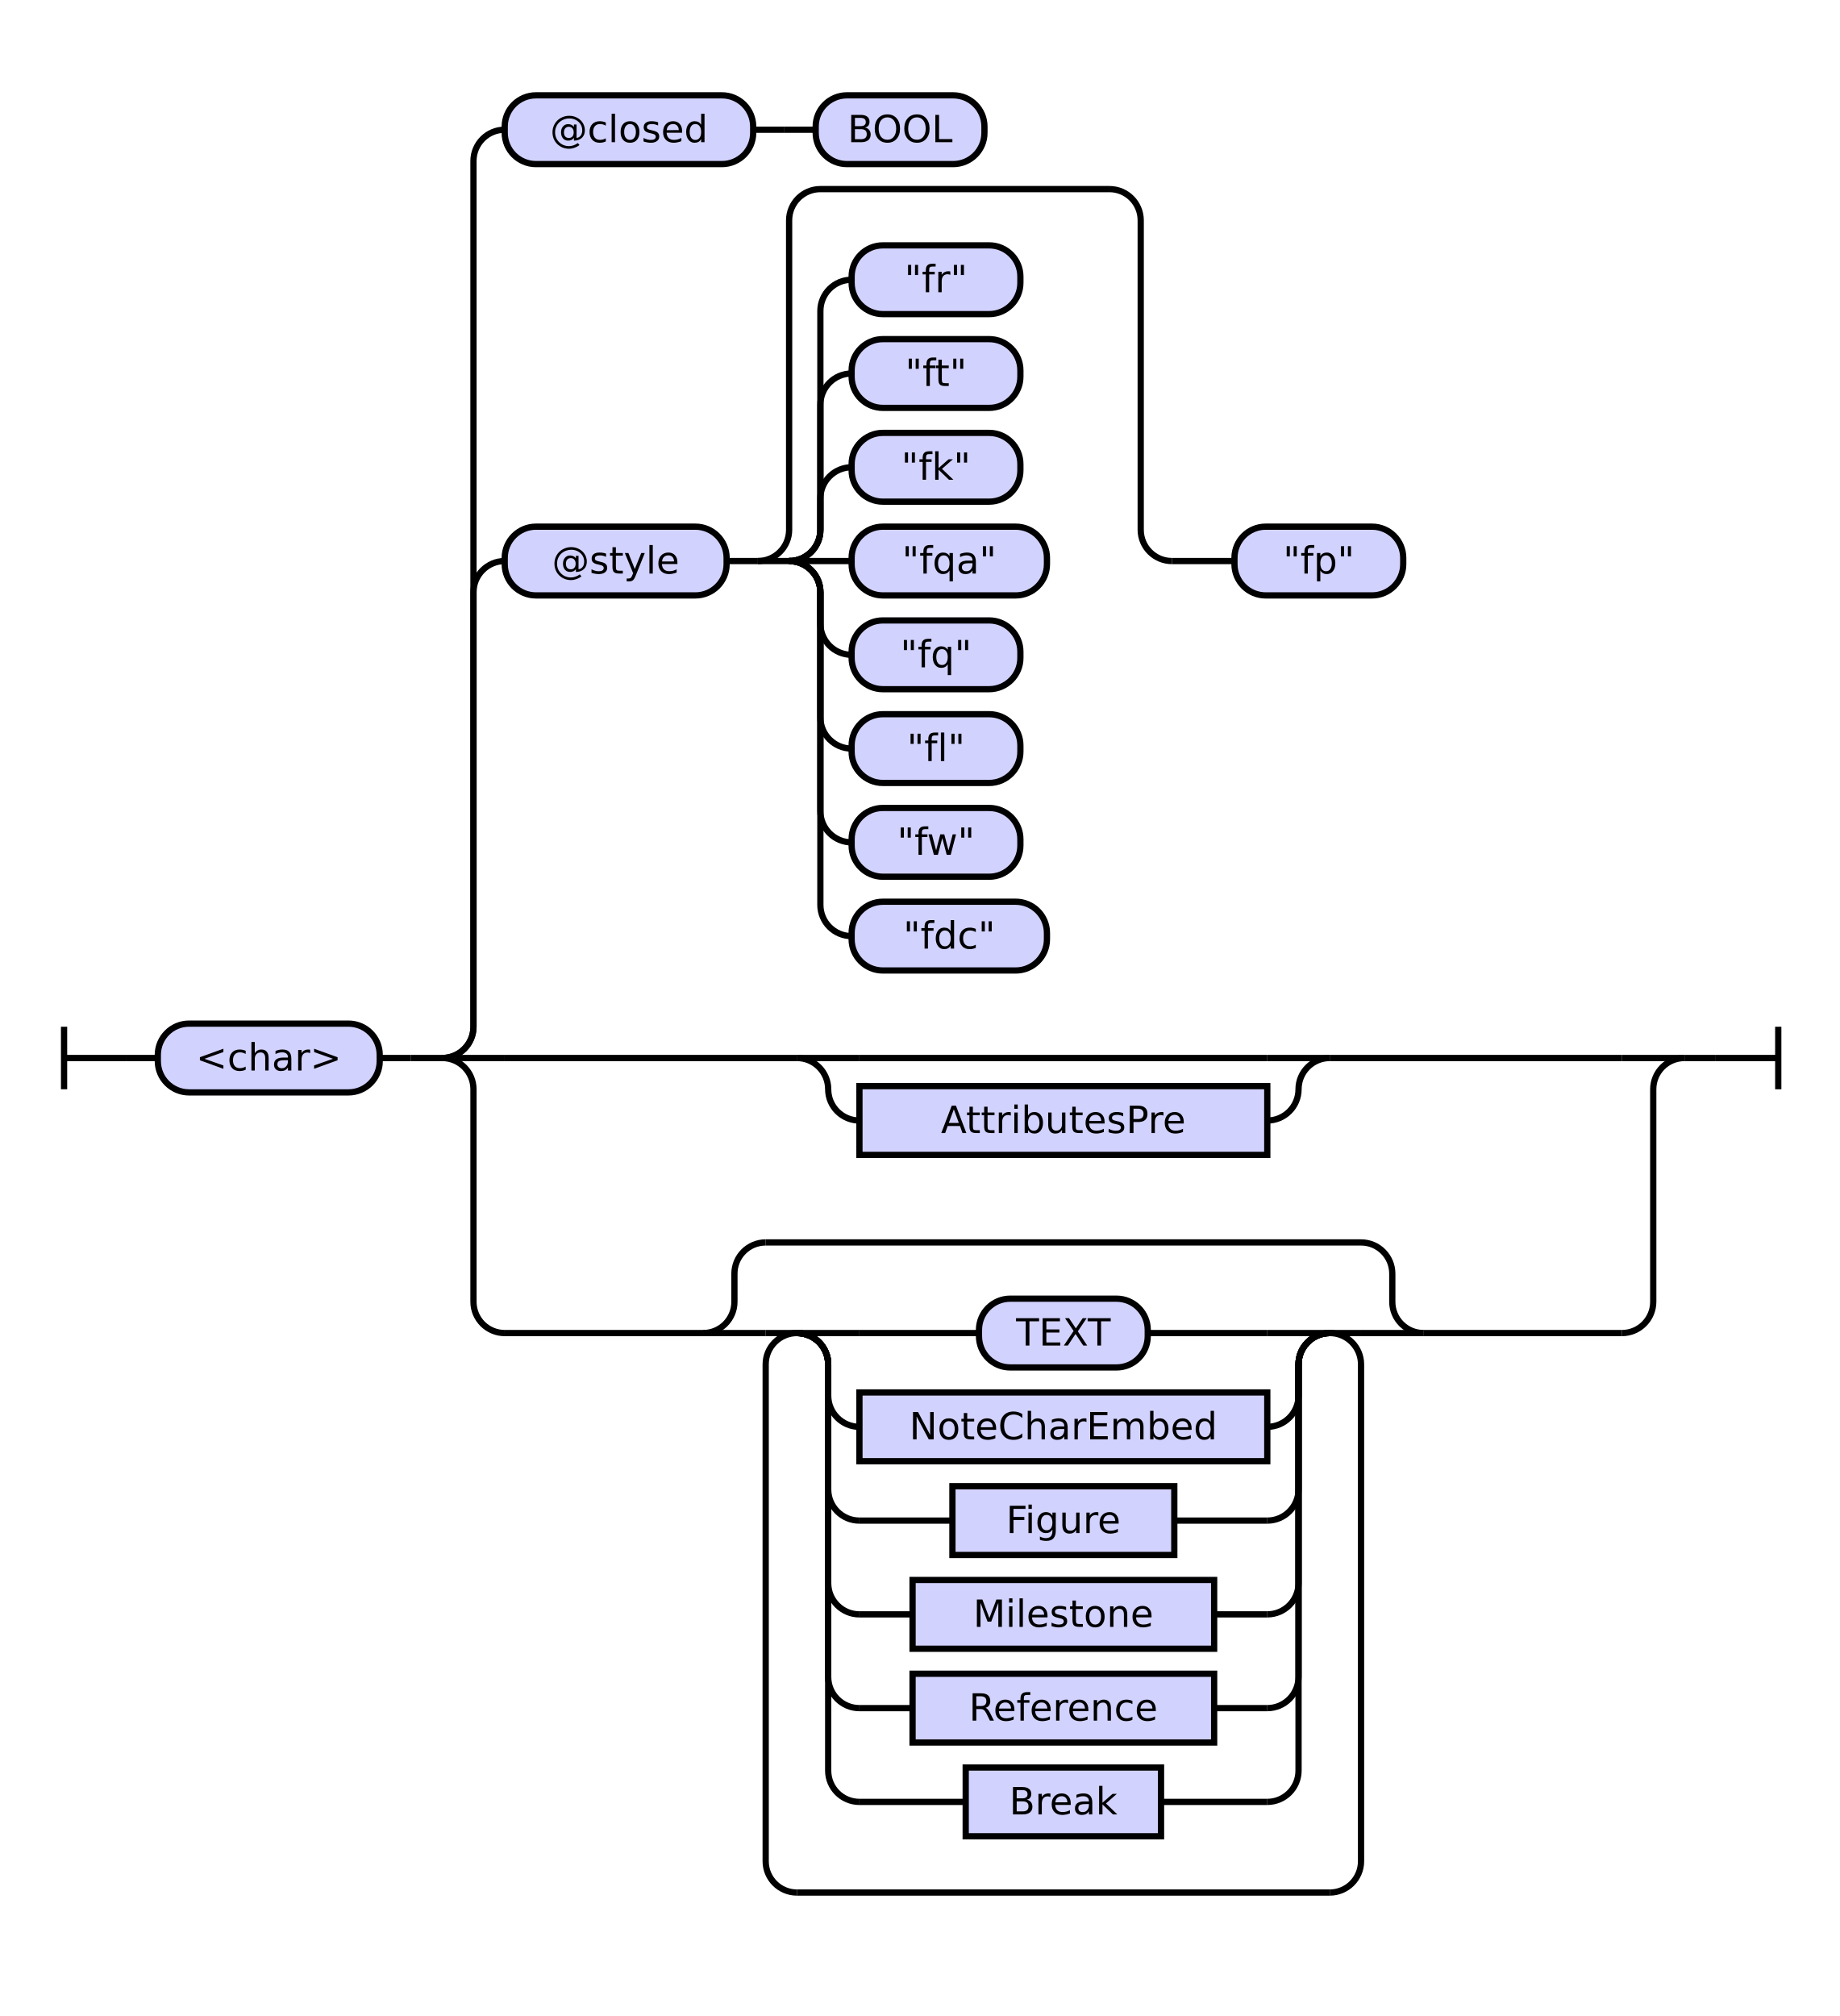
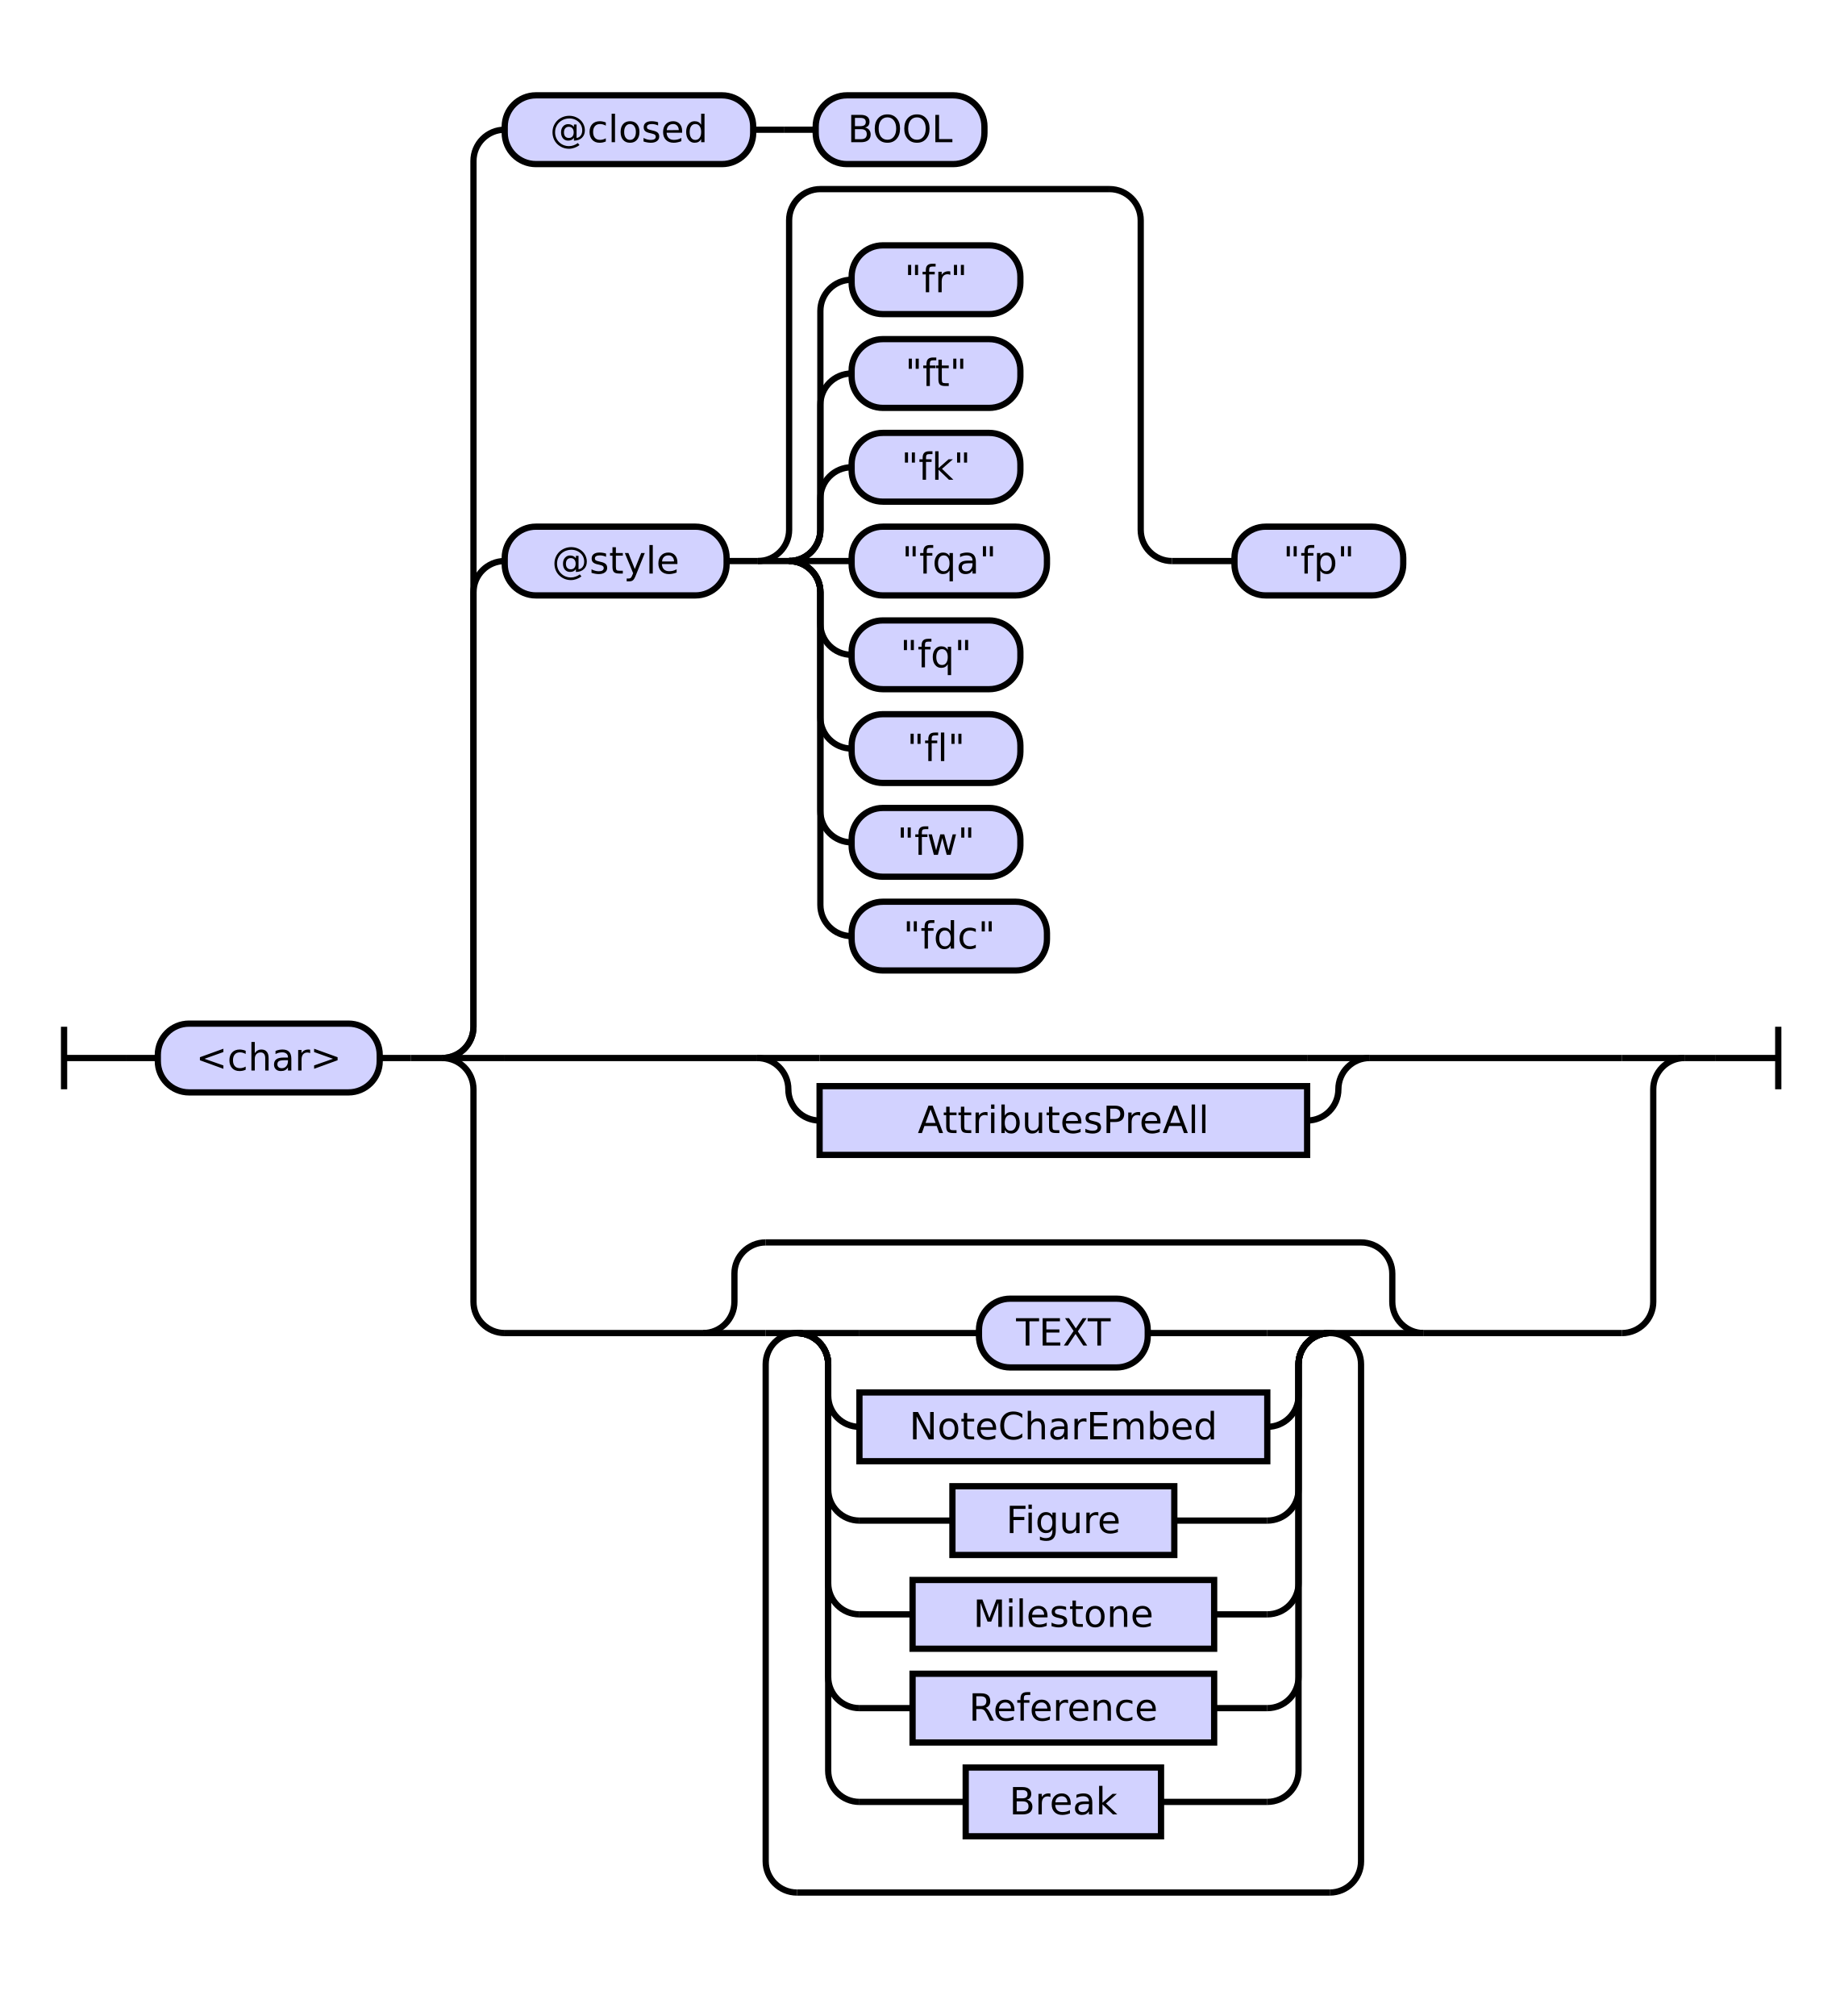
<svg xmlns="http://www.w3.org/2000/svg" class="railroad-diagram" height="645" viewBox="0 0 588.5 645" width="588.5">
  <g transform="translate(.5 .5)">
    <style>/*  */

    svg.railroad-diagram {
        background-color: hsl(30,20%,95%);
    }
    svg.railroad-diagram path {
        stroke-width: 2;
        stroke: black;
        fill: none;
    }
    svg.railroad-diagram text {
        font-size: 12px;
        text-anchor: middle;
        font-family: DejaVu Sans;
    }
    svg.railroad-diagram text.label {
        text-anchor:start;
    }
    svg.railroad-diagram text.comment {
        font-family: DejaVu Sans;
        font-size: 14px;
    }
    svg.railroad-diagram rect{
        stroke-width: 2;
        stroke: black;
        fill: rgb(210, 210, 255);
    }
    svg.railroad-diagram rect.group-box {
        stroke: gray;
        stroke-dasharray: 10 5;
        fill: none;
    }
    .terminal {
        font-family: DejaVu Sans;
    }
    svg.railroad-diagram g.altterminal rect {
        fill: rgb(251, 252, 207)
    }

/*  */
</style>
    <g>
      <path d="M 20 328 v 20 m 0 -10 h 20" />
    </g>
    <path d="M 40 338 h 10" />
    <g>
      <path d="M 50 338 h 0.0" />
      <path d="M 538.5 338 h 0.0" />
      <g>
        <path d="M 50.0 338 h 0.0" />
        <path d="M 538.5 338 h 0.0" />
        <g class="terminal ">
          <path d="M 50.0 338 h 0.0" />
          <path d="M 121.0 338 h 0.0" />
          <rect height="22" rx="10" ry="10" width="71.0" x="50.0" y="327" />
          <text x="85.5" y="342">&lt;char&gt;</text>
        </g>
        <path d="M 121.0 338 h 10" />
        <path d="M 131.0 338 h 10" />
        <g>
          <path d="M 141.0 338 h 0.0" />
          <path d="M 538.5 338 h 0.0" />
          <path d="M 141.0 338 a 10 10 0 0 0 10 -10 v -139 a 10 10 0 0 1 10 -10" />
          <g>
            <path d="M 161.0 179 h 0.0" />
            <path d="M 518.5 179 h 0.0" />
            <g class="terminal ">
              <path d="M 161.0 179 h 0.0" />
              <path d="M 232.0 179 h 0.0" />
              <rect height="22" rx="10" ry="10" width="71.0" x="161.0" y="168" />
              <text x="196.5" y="183">@style</text>
            </g>
            <path d="M 232.0 179 h 10" />
            <g>
              <path d="M 242.0 179 h 0.0" />
              <path d="M 518.5 179 h 0.0" />
              <path d="M 242.0 179 a 10 10 0 0 0 10 -10 v -99 a 10 10 0 0 1 10 -10 h 92.5" />
              <path d="M 242.0 179 h 10" />
              <g>
                <path d="M 252.0 179 h 0.0" />
                <path d="M 252.0 179 a 10 10 0 0 0 10 -10 v -10 a 10 10 0 0 1 10 -10" />
                <g class="terminal ">
                  <path d="M 272.0 149 h 0.0" />
                  <path d="M 326.0 149 h 0.0" />
                  <rect height="22" rx="10" ry="10" width="54.0" x="272.0" y="138" />
                  <text x="299.0" y="153">"fk"</text>
                </g>
                <path d="M 252.0 179 a 10 10 0 0 0 10 -10 v -40 a 10 10 0 0 1 10 -10" />
                <g class="terminal ">
                  <path d="M 272.0 119 h 0.0" />
                  <path d="M 326.0 119 h 0.0" />
                  <rect height="22" rx="10" ry="10" width="54.0" x="272.0" y="108" />
                  <text x="299.0" y="123">"ft"</text>
                </g>
                <path d="M 252.0 179 a 10 10 0 0 0 10 -10 v -70 a 10 10 0 0 1 10 -10" />
                <g class="terminal ">
                  <path d="M 272.0 89 h 0.0" />
                  <path d="M 326.0 89 h 0.0" />
                  <rect height="22" rx="10" ry="10" width="54.0" x="272.0" y="78" />
                  <text x="299.0" y="93">"fr"</text>
                </g>
                <path d="M 252.0 179 h 20" />
                <g class="terminal ">
                  <path d="M 272.0 179 h 0.0" />
                  <path d="M 334.5 179 h 0.0" />
                  <rect height="22" rx="10" ry="10" width="62.5" x="272.0" y="168" />
                  <text x="303.25" y="183">"fqa"</text>
                </g>
                <path d="M 252.0 179 a 10 10 0 0 1 10 10 v 10 a 10 10 0 0 0 10 10" />
                <g class="terminal ">
                  <path d="M 272.0 209 h 0.0" />
                  <path d="M 326.0 209 h 0.0" />
                  <rect height="22" rx="10" ry="10" width="54.0" x="272.0" y="198" />
                  <text x="299.0" y="213">"fq"</text>
                </g>
                <path d="M 252.0 179 a 10 10 0 0 1 10 10 v 40 a 10 10 0 0 0 10 10" />
                <g class="terminal ">
                  <path d="M 272.0 239 h 0.0" />
                  <path d="M 326.0 239 h 0.0" />
                  <rect height="22" rx="10" ry="10" width="54.0" x="272.0" y="228" />
                  <text x="299.0" y="243">"fl"</text>
                </g>
                <path d="M 252.0 179 a 10 10 0 0 1 10 10 v 70 a 10 10 0 0 0 10 10" />
                <g class="terminal ">
                  <path d="M 272.0 269 h 0.0" />
                  <path d="M 326.0 269 h 0.0" />
                  <rect height="22" rx="10" ry="10" width="54.0" x="272.0" y="258" />
                  <text x="299.0" y="273">"fw"</text>
                </g>
                <path d="M 252.0 179 a 10 10 0 0 1 10 10 v 100 a 10 10 0 0 0 10 10" />
                <g class="terminal ">
                  <path d="M 272.0 299 h 0.0" />
                  <path d="M 334.5 299 h 0.0" />
                  <rect height="22" rx="10" ry="10" width="62.5" x="272.0" y="288" />
                  <text x="303.25" y="303">"fdc"</text>
                </g>
              </g>
              <path d="M 354.5 60 a 10 10 0 0 1 10 10 v 99 a 10 10 0 0 0 10 10" />
              <g>
                <path d="M 374.5 179 h 0.0" />
                <path d="M 374.5 179 h 20" />
                <g class="terminal ">
                  <path d="M 394.5 179 h 0.0" />
                  <path d="M 448.5 179 h 0.0" />
                  <rect height="22" rx="10" ry="10" width="54.0" x="394.5" y="168" />
                  <text x="421.5" y="183">"fp"</text>
                </g>
              </g>
            </g>
          </g>
          <path d="M 141.0 338 a 10 10 0 0 0 10 -10 v -277 a 10 10 0 0 1 10 -10" />
          <g>
            <path d="M 161.0 41 h 0.0" />
            <path d="M 314.5 41 h 0.0" />
            <g class="terminal ">
              <path d="M 161.0 41 h 0.0" />
              <path d="M 240.5 41 h 0.0" />
              <rect height="22" rx="10" ry="10" width="79.5" x="161.0" y="30" />
              <text x="200.75" y="45">@closed</text>
            </g>
            <path d="M 240.5 41 h 10" />
            <path d="M 250.5 41 h 10" />
            <g class="terminal ">
              <path d="M 260.5 41 h 0.0" />
              <path d="M 314.5 41 h 0.0" />
              <rect height="22" rx="10" ry="10" width="54.0" x="260.5" y="30" />
              <text x="287.5" y="45">BOOL</text>
            </g>
          </g>
          <path d="M 141.0 338 h 20" />
          <g>
-             <path d="M 161.0 338 h 93.5" />
-             <path d="M 425.0 338 h 93.5" />
-             <g>
-               <path d="M 254.5 338 h 0.0" />
-               <path d="M 425.0 338 h 0.0" />
-               <path d="M 254.5 338 h 20" />
-               <g>
-                 <path d="M 274.5 338 h 130.5" />
-               </g>
-               <path d="M 405.0 338 h 20" />
-               <path d="M 254.5 338 a 10 10 0 0 1 10 10 v 0 a 10 10 0 0 0 10 10" />
+             <path d="M 161.0 338 h 80.75" />
+             <path d="M 437.75 338 h 80.75" />
+             <g>
+               <path d="M 241.75 338 h 0.0" />
+               <path d="M 437.75 338 h 0.0" />
+               <path d="M 241.75 338 h 20" />
+               <g>
+                 <path d="M 261.75 338 h 156.0" />
+               </g>
+               <path d="M 417.75 338 h 20" />
+               <path d="M 241.75 338 a 10 10 0 0 1 10 10 v 0 a 10 10 0 0 0 10 10" />
              <g class="non-terminal ">
-                 <path d="M 274.5 358 h 0.0" />
-                 <path d="M 405.0 358 h 0.0" />
-                 <rect height="22" width="130.5" x="274.5" y="347" />
-                 <text x="339.75" y="362">AttributesPre</text>
-               </g>
-               <path d="M 405.0 358 a 10 10 0 0 0 10 -10 v 0 a 10 10 0 0 1 10 -10" />
+                 <path d="M 261.75 358 h 0.0" />
+                 <path d="M 417.75 358 h 0.0" />
+                 <rect height="22" width="156.0" x="261.75" y="347" />
+                 <text x="339.75" y="362">AttributesPreAll</text>
+               </g>
+               <path d="M 417.75 358 a 10 10 0 0 0 10 -10 v 0 a 10 10 0 0 1 10 -10" />
            </g>
          </g>
          <path d="M 518.5 338 h 20" />
          <path d="M 141.0 338 a 10 10 0 0 1 10 10 v 68 a 10 10 0 0 0 10 10" />
          <g>
            <path d="M 161.0 426 h 63.5" />
            <path d="M 455.0 426 h 63.5" />
            <path d="M 224.5 426 a 10 10 0 0 0 10 -10 v -9 a 10 10 0 0 1 10 -10" />
            <g>
              <path d="M 244.5 397 h 190.5" />
            </g>
            <path d="M 435.0 397 a 10 10 0 0 1 10 10 v 9 a 10 10 0 0 0 10 10" />
            <path d="M 224.5 426 h 20" />
            <g>
              <path d="M 244.5 426 h 0.0" />
              <path d="M 435.0 426 h 0.0" />
              <path d="M 244.5 426 h 10" />
              <g>
                <path d="M 254.5 426 h 0.0" />
                <path d="M 425.0 426 h 0.0" />
                <g>
                  <path d="M 254.5 426 h 0.0" />
                  <path d="M 425.0 426 h 0.0" />
                  <path d="M 254.5 426 h 20" />
                  <g class="terminal ">
                    <path d="M 274.5 426 h 38.25" />
                    <path d="M 366.75 426 h 38.25" />
                    <rect height="22" rx="10" ry="10" width="54.0" x="312.75" y="415" />
                    <text x="339.75" y="430">TEXT</text>
                  </g>
                  <path d="M 405.0 426 h 20" />
                  <path d="M 254.5 426 a 10 10 0 0 1 10 10 v 10 a 10 10 0 0 0 10 10" />
                  <g class="non-terminal ">
                    <path d="M 274.5 456 h 0.0" />
                    <path d="M 405.0 456 h 0.0" />
                    <rect height="22" width="130.5" x="274.5" y="445" />
                    <text x="339.75" y="460">NoteCharEmbed</text>
                  </g>
                  <path d="M 405.0 456 a 10 10 0 0 0 10 -10 v -10 a 10 10 0 0 1 10 -10" />
                  <path d="M 254.5 426 a 10 10 0 0 1 10 10 v 40 a 10 10 0 0 0 10 10" />
                  <g class="non-terminal ">
                    <path d="M 274.5 486 h 29.75" />
                    <path d="M 375.25 486 h 29.75" />
                    <rect height="22" width="71.0" x="304.25" y="475" />
                    <text x="339.75" y="490">Figure</text>
                  </g>
                  <path d="M 405.0 486 a 10 10 0 0 0 10 -10 v -40 a 10 10 0 0 1 10 -10" />
                  <path d="M 254.5 426 a 10 10 0 0 1 10 10 v 70 a 10 10 0 0 0 10 10" />
                  <g class="non-terminal ">
                    <path d="M 274.5 516 h 17.0" />
                    <path d="M 388.0 516 h 17.0" />
                    <rect height="22" width="96.5" x="291.5" y="505" />
                    <text x="339.75" y="520">Milestone</text>
                  </g>
                  <path d="M 405.0 516 a 10 10 0 0 0 10 -10 v -70 a 10 10 0 0 1 10 -10" />
                  <path d="M 254.5 426 a 10 10 0 0 1 10 10 v 100 a 10 10 0 0 0 10 10" />
                  <g class="non-terminal ">
                    <path d="M 274.5 546 h 17.0" />
                    <path d="M 388.0 546 h 17.0" />
                    <rect height="22" width="96.5" x="291.5" y="535" />
                    <text x="339.75" y="550">Reference</text>
                  </g>
                  <path d="M 405.0 546 a 10 10 0 0 0 10 -10 v -100 a 10 10 0 0 1 10 -10" />
                  <path d="M 254.5 426 a 10 10 0 0 1 10 10 v 130 a 10 10 0 0 0 10 10" />
                  <g class="non-terminal ">
                    <path d="M 274.5 576 h 34.0" />
                    <path d="M 371.0 576 h 34.0" />
                    <rect height="22" width="62.5" x="308.5" y="565" />
                    <text x="339.75" y="580">Break</text>
                  </g>
                  <path d="M 405.0 576 a 10 10 0 0 0 10 -10 v -130 a 10 10 0 0 1 10 -10" />
                </g>
              </g>
              <path d="M 425.0 426 h 10" />
              <path d="M 254.5 426 a 10 10 0 0 0 -10 10 v 159 a 10 10 0 0 0 10 10" />
              <g>
                <path d="M 254.5 605 h 170.5" />
              </g>
              <path d="M 425.0 605 a 10 10 0 0 0 10 -10 v -159 a 10 10 0 0 0 -10 -10" />
            </g>
            <path d="M 435.0 426 h 20" />
          </g>
          <path d="M 518.5 426 a 10 10 0 0 0 10 -10 v -68 a 10 10 0 0 1 10 -10" />
        </g>
      </g>
    </g>
    <path d="M 538.5 338 h 10" />
    <path d="M 548.5 338 h 20 m 0 -10 v 20" />
  </g>
</svg>
